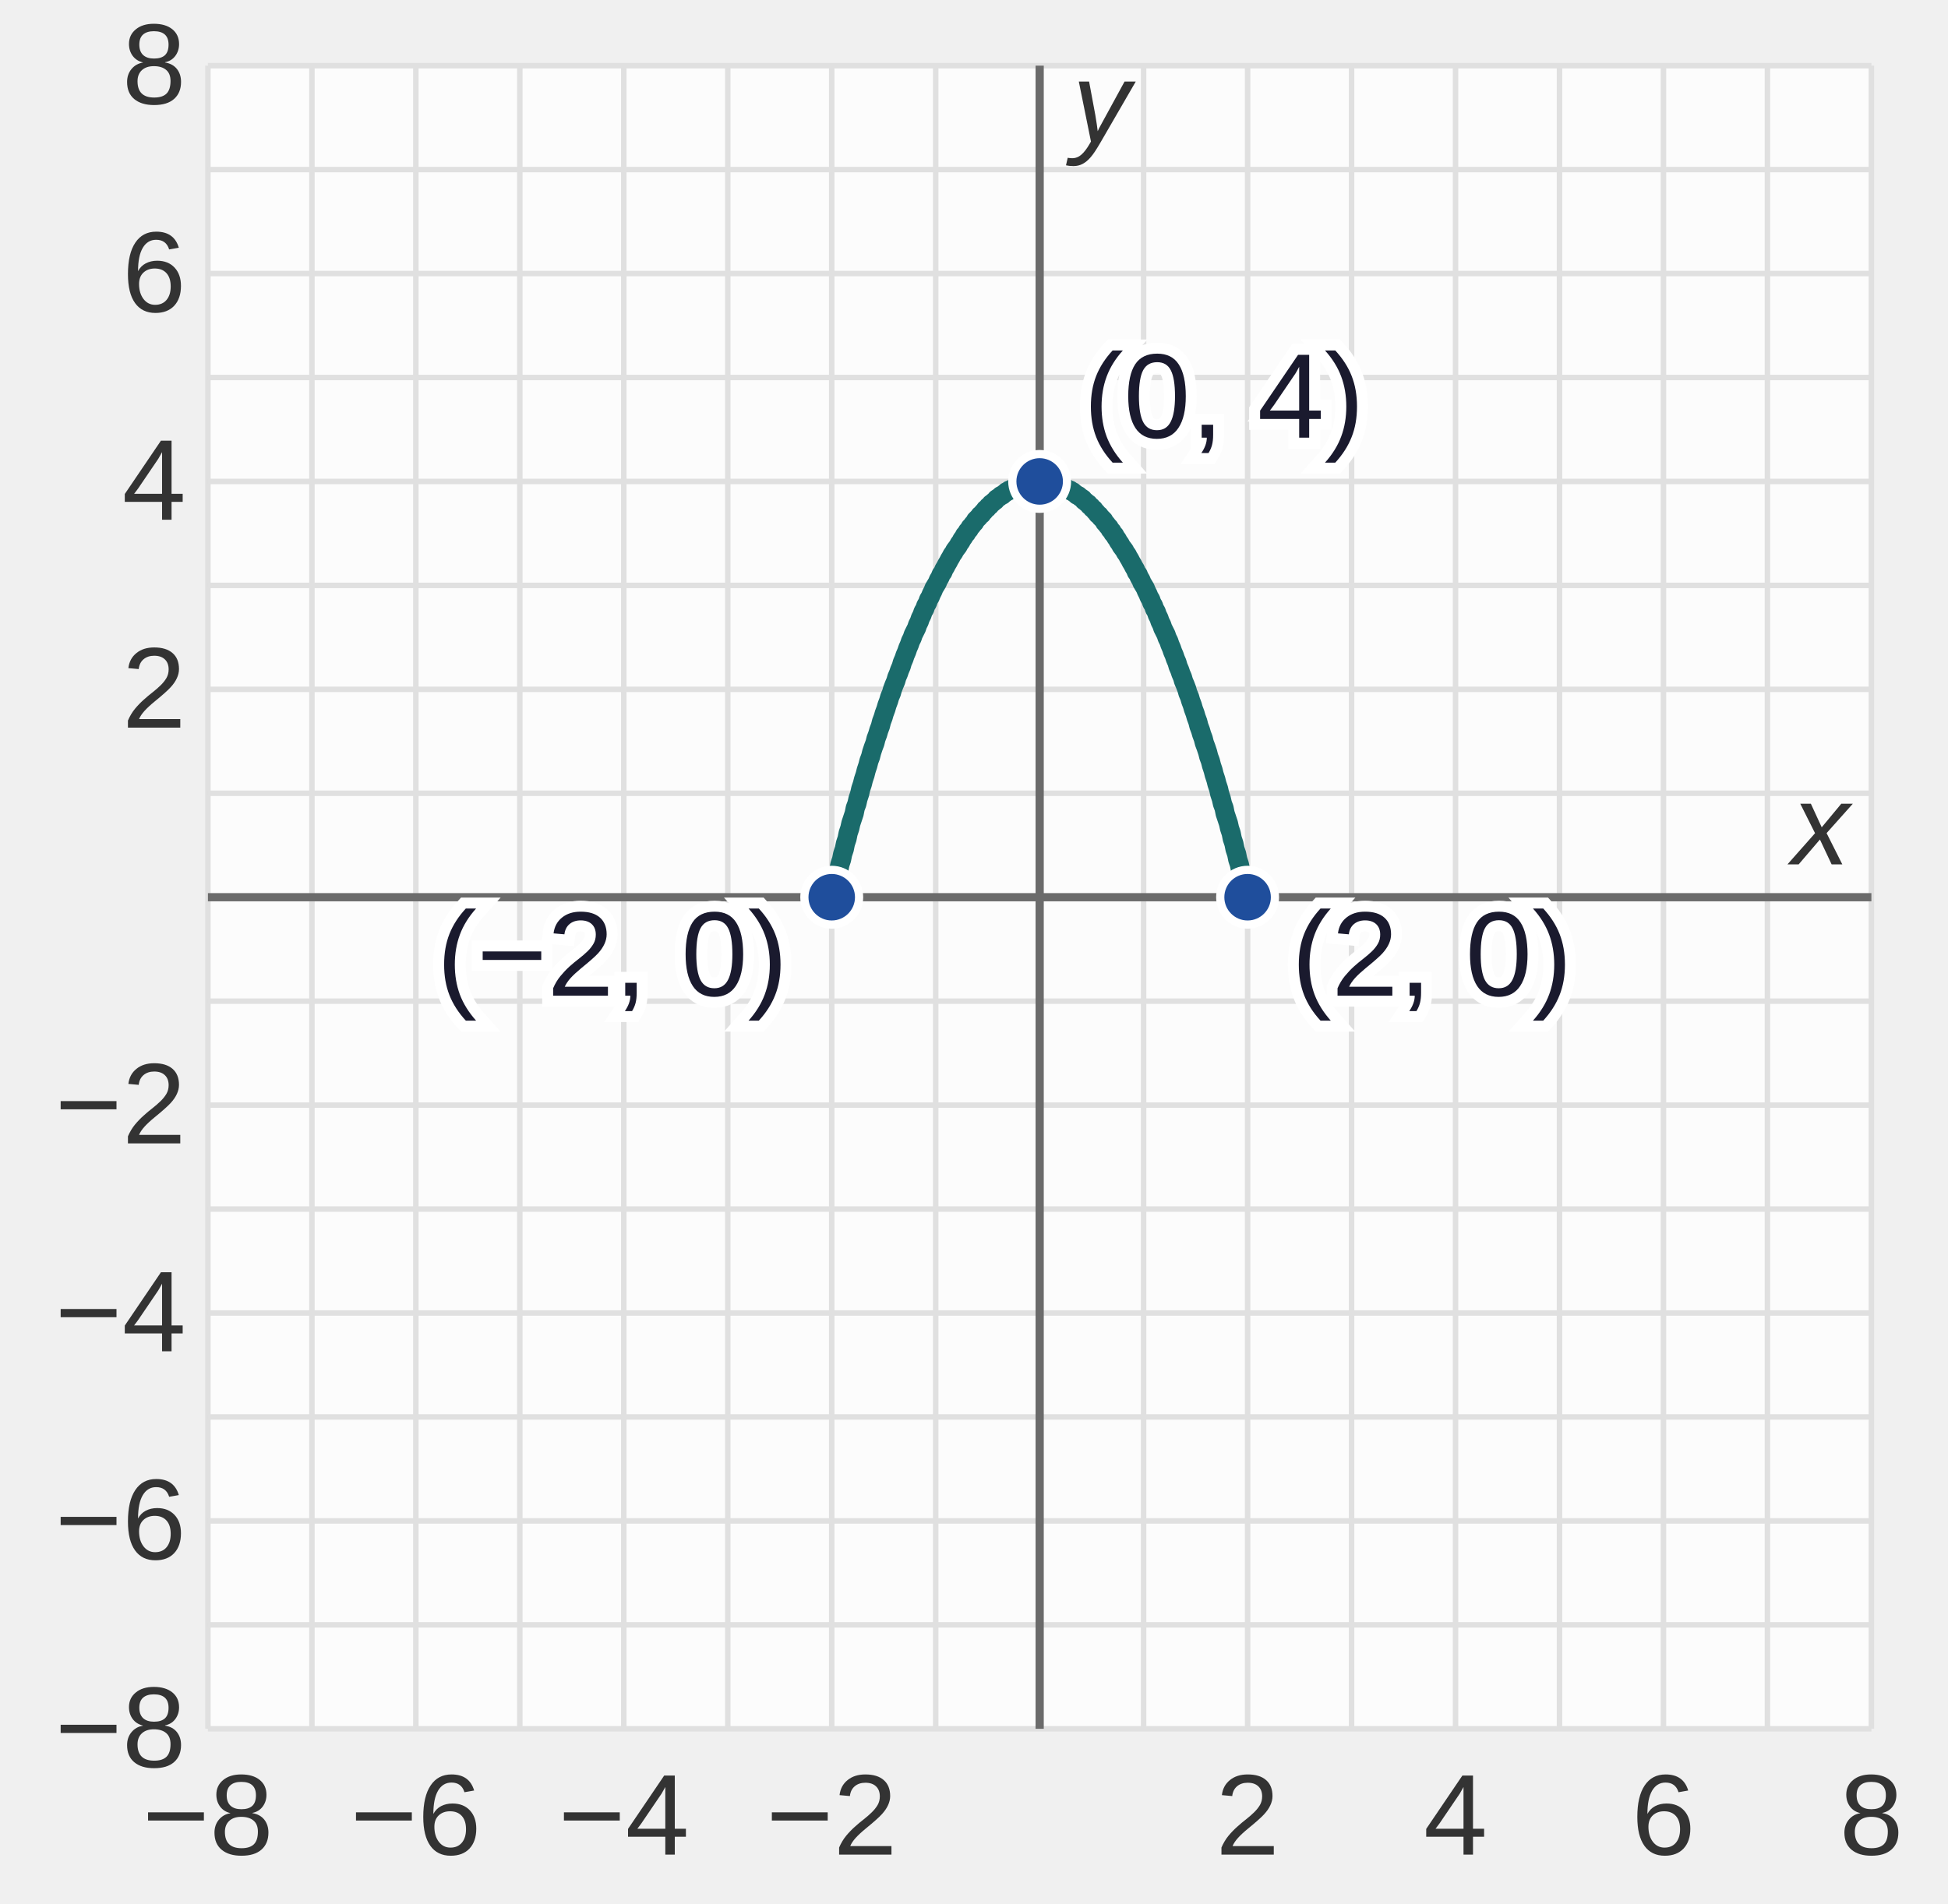
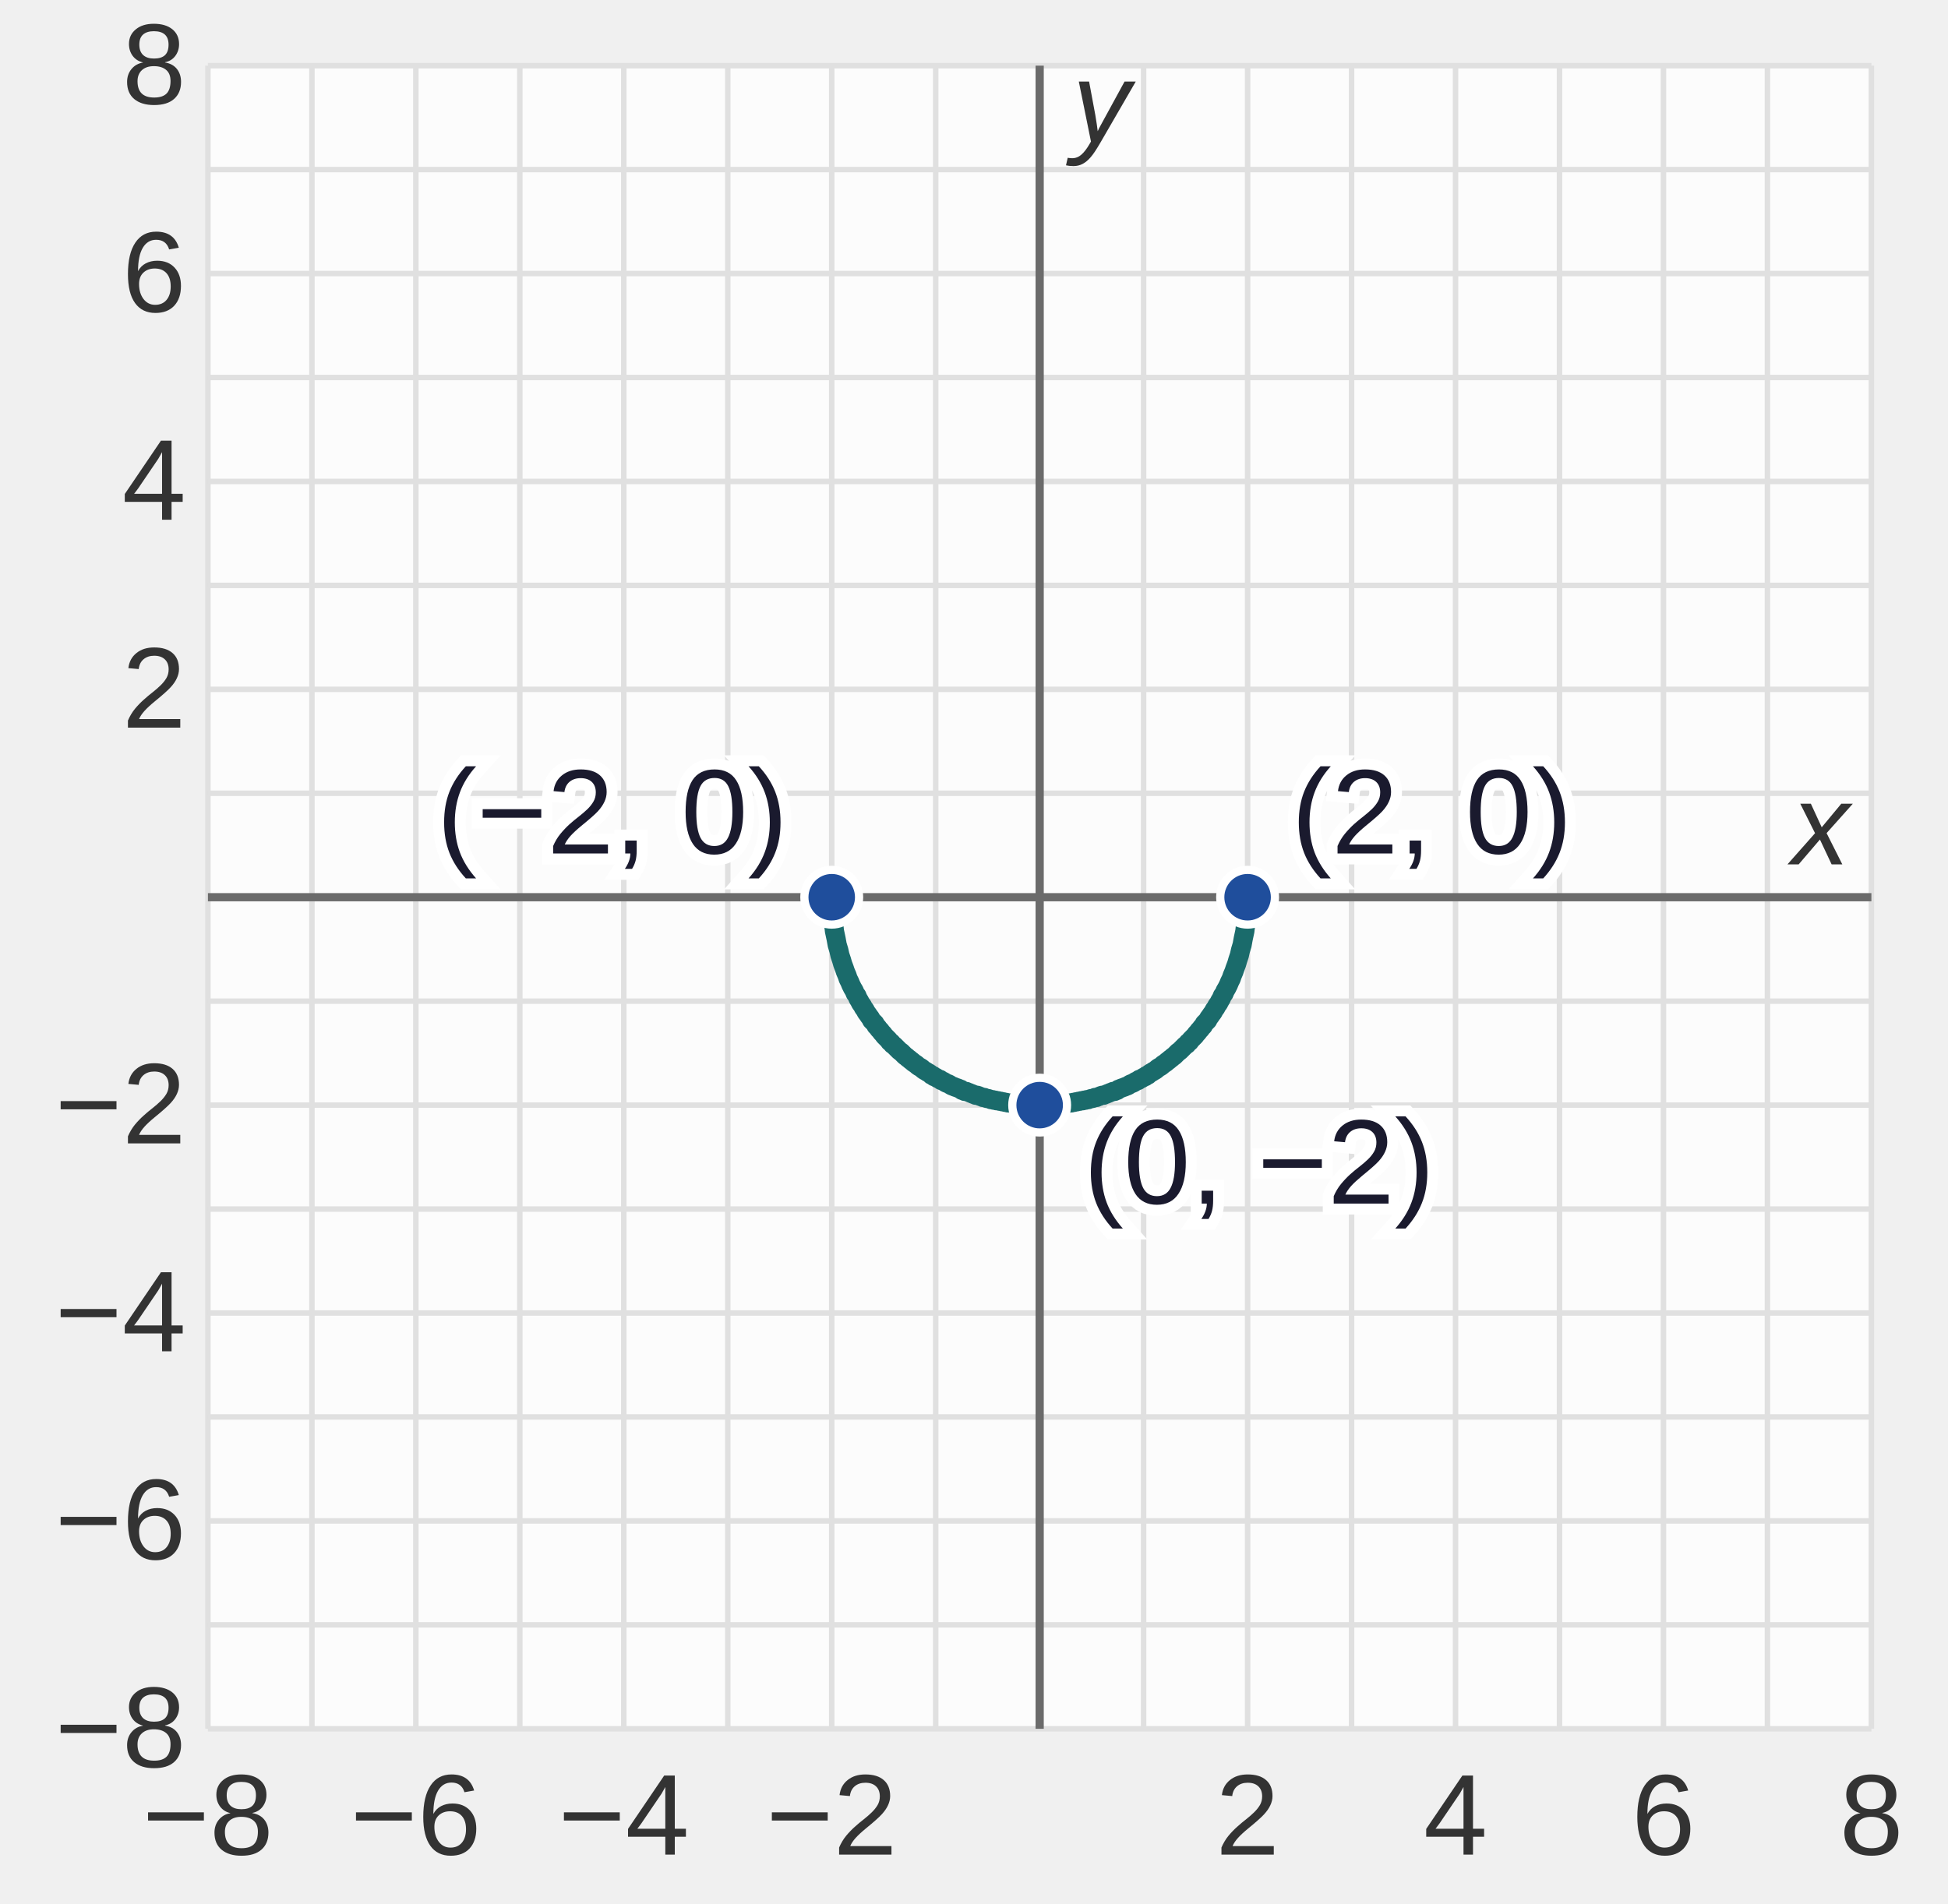
<svg viewBox="0 0 356 348" font-family="Arial, Helvetica, sans-serif" font-size="21">
  <rect x="38" y="12" width="304" height="304" fill="#fcfcfc" />
  <g stroke="#e0e0e0" stroke-width="1">
    <line x1="38" y1="12" x2="38" y2="316" />
    <line x1="57" y1="12" x2="57" y2="316" />
    <line x1="76" y1="12" x2="76" y2="316" />
    <line x1="95" y1="12" x2="95" y2="316" />
    <line x1="114" y1="12" x2="114" y2="316" />
    <line x1="133" y1="12" x2="133" y2="316" />
    <line x1="152" y1="12" x2="152" y2="316" />
    <line x1="171" y1="12" x2="171" y2="316" />
    <line x1="190" y1="12" x2="190" y2="316" />
    <line x1="209" y1="12" x2="209" y2="316" />
    <line x1="228" y1="12" x2="228" y2="316" />
    <line x1="247" y1="12" x2="247" y2="316" />
    <line x1="266" y1="12" x2="266" y2="316" />
    <line x1="285" y1="12" x2="285" y2="316" />
    <line x1="304" y1="12" x2="304" y2="316" />
    <line x1="323" y1="12" x2="323" y2="316" />
    <line x1="342" y1="12" x2="342" y2="316" />
    <line x1="38" y1="316" x2="342" y2="316" />
    <line x1="38" y1="297" x2="342" y2="297" />
    <line x1="38" y1="278" x2="342" y2="278" />
    <line x1="38" y1="259" x2="342" y2="259" />
    <line x1="38" y1="240" x2="342" y2="240" />
    <line x1="38" y1="221" x2="342" y2="221" />
    <line x1="38" y1="202" x2="342" y2="202" />
    <line x1="38" y1="183" x2="342" y2="183" />
    <line x1="38" y1="164" x2="342" y2="164" />
    <line x1="38" y1="145" x2="342" y2="145" />
    <line x1="38" y1="126" x2="342" y2="126" />
    <line x1="38" y1="107" x2="342" y2="107" />
    <line x1="38" y1="88" x2="342" y2="88" />
    <line x1="38" y1="69" x2="342" y2="69" />
    <line x1="38" y1="50" x2="342" y2="50" />
    <line x1="38" y1="31" x2="342" y2="31" />
    <line x1="38" y1="12" x2="342" y2="12" />
  </g>
  <g stroke="#6b6b6b" stroke-width="1.5">
    <line x1="38" y1="164" x2="342" y2="164" />
    <line x1="190" y1="12" x2="190" y2="316" />
  </g>
  <g fill="#333" text-anchor="middle">
    <text x="38" y="339">−8</text>
    <text x="76" y="339">−6</text>
    <text x="114" y="339">−4</text>
    <text x="152" y="339">−2</text>
    <text x="228" y="339">2</text>
    <text x="266" y="339">4</text>
    <text x="304" y="339">6</text>
    <text x="342" y="339">8</text>
  </g>
  <g fill="#333" text-anchor="end">
    <text x="34" y="323">−8</text>
    <text x="34" y="285">−6</text>
    <text x="34" y="247">−4</text>
    <text x="34" y="209">−2</text>
    <text x="34" y="133">2</text>
    <text x="34" y="95">4</text>
    <text x="34" y="57">6</text>
    <text x="34" y="19">8</text>
  </g>
  <text x="338" y="158" text-anchor="end" fill="#333" font-style="italic">x</text>
  <text x="196" y="26" fill="#333" font-style="italic">y</text>
-   <polyline points="152,164 152.3,163 152.5,162 152.8,161 153,160 153.3,159 153.5,158 153.8,157.1 154,156.1 154.3,155.2 154.5,154.2 154.8,153.3 155,152.3 155.3,151.4 155.5,150.5 155.8,149.6 156.1,148.7 156.3,147.7 156.6,146.9 156.8,146 157.1,145.1 157.3,144.2 157.6,143.3 157.8,142.5 158.1,141.6 158.3,140.8 158.6,139.9 158.8,139.1 159.1,138.3 159.3,137.5 159.6,136.6 159.9,135.8 160.1,135 160.4,134.2 160.6,133.5 160.9,132.7 161.1,131.9 161.4,131.1 161.6,130.4 161.9,129.6 162.1,128.9 162.4,128.1 162.6,127.4 162.9,126.7 163.1,126 163.4,125.2 163.7,124.5 163.9,123.8 164.2,123.1 164.4,122.5 164.7,121.8 164.9,121.1 165.2,120.4 165.4,119.8 165.7,119.1 165.9,118.5 166.2,117.8 166.4,117.2 166.7,116.6 166.9,116 167.2,115.4 167.5,114.8 167.7,114.2 168,113.6 168.2,113 168.5,112.4 168.7,111.8 169,111.3 169.2,110.7 169.5,110.2 169.7,109.6 170,109.1 170.2,108.6 170.5,108 170.7,107.5 171,107 171.3,106.5 171.5,106 171.8,105.5 172,105 172.3,104.6 172.5,104.1 172.8,103.6 173,103.2 173.3,102.7 173.5,102.3 173.8,101.8 174,101.4 174.3,101 174.5,100.6 174.8,100.2 175.1,99.8 175.3,99.4 175.6,99 175.8,98.6 176.1,98.2 176.3,97.8 176.6,97.5 176.8,97.1 177.1,96.8 177.3,96.4 177.6,96.1 177.8,95.8 178.1,95.5 178.3,95.1 178.6,94.8 178.9,94.5 179.1,94.2 179.4,94 179.6,93.7 179.9,93.4 180.1,93.1 180.4,92.9 180.6,92.6 180.9,92.4 181.1,92.1 181.4,91.9 181.6,91.7 181.9,91.5 182.1,91.2 182.4,91 182.7,90.8 182.9,90.6 183.2,90.5 183.4,90.3 183.7,90.1 183.9,89.9 184.2,89.8 184.4,89.6 184.7,89.5 184.9,89.4 185.2,89.2 185.4,89.1 185.7,89 185.9,88.9 186.2,88.8 186.5,88.7 186.7,88.6 187,88.5 187.2,88.4 187.5,88.3 187.7,88.3 188,88.2 188.2,88.2 188.5,88.1 188.7,88.1 189,88.1 189.2,88 189.5,88 189.7,88 190,88 190.3,88 190.5,88 190.8,88 191,88.1 191.3,88.1 191.5,88.1 191.8,88.2 192,88.2 192.3,88.3 192.5,88.3 192.8,88.4 193,88.5 193.3,88.6 193.5,88.7 193.8,88.8 194.1,88.9 194.3,89 194.6,89.1 194.8,89.2 195.1,89.4 195.3,89.5 195.6,89.6 195.8,89.8 196.1,89.9 196.3,90.1 196.6,90.3 196.8,90.5 197.1,90.6 197.3,90.8 197.6,91 197.9,91.2 198.1,91.5 198.4,91.7 198.6,91.9 198.9,92.1 199.1,92.4 199.4,92.6 199.6,92.9 199.9,93.1 200.1,93.4 200.4,93.7 200.6,94 200.9,94.2 201.1,94.5 201.4,94.8 201.7,95.1 201.9,95.5 202.2,95.8 202.4,96.1 202.7,96.4 202.9,96.8 203.2,97.1 203.4,97.5 203.7,97.8 203.9,98.2 204.2,98.6 204.4,99 204.7,99.4 204.9,99.8 205.2,100.2 205.5,100.6 205.7,101 206,101.4 206.2,101.8 206.5,102.3 206.7,102.7 207,103.2 207.2,103.6 207.5,104.1 207.7,104.6 208,105 208.2,105.5 208.5,106 208.7,106.5 209,107 209.3,107.5 209.5,108 209.8,108.6 210,109.1 210.3,109.6 210.5,110.2 210.8,110.7 211,111.3 211.3,111.8 211.5,112.4 211.8,113 212,113.6 212.3,114.2 212.5,114.8 212.8,115.4 213.1,116 213.3,116.6 213.6,117.2 213.8,117.8 214.1,118.5 214.3,119.1 214.6,119.8 214.8,120.4 215.1,121.1 215.3,121.8 215.6,122.5 215.8,123.1 216.1,123.8 216.3,124.5 216.6,125.2 216.9,126 217.1,126.7 217.4,127.4 217.6,128.1 217.9,128.9 218.1,129.6 218.4,130.4 218.6,131.1 218.9,131.9 219.1,132.7 219.4,133.5 219.6,134.2 219.9,135 220.1,135.8 220.4,136.6 220.7,137.5 220.9,138.3 221.2,139.1 221.4,139.9 221.7,140.8 221.9,141.6 222.2,142.5 222.4,143.3 222.7,144.2 222.9,145.1 223.2,146 223.4,146.9 223.7,147.7 223.9,148.7 224.2,149.6 224.5,150.5 224.7,151.4 225,152.3 225.2,153.3 225.5,154.2 225.7,155.2 226,156.1 226.2,157.1 226.5,158 226.7,159 227,160 227.2,161 227.5,162 227.7,163 228,164" fill="none" stroke="#1a6b6b" stroke-width="3.5" stroke-linejoin="round" />
+   <polyline points="152,164 152.3,168.4 152.5,170.2 152.8,171.6 153,172.7 153.3,173.7 153.5,174.6 153.8,175.5 154,176.2 154.3,177 154.5,177.6 154.8,178.3 155,178.9 155.3,179.5 155.5,180 155.8,180.6 156.1,181.1 156.3,181.6 156.6,182 156.8,182.5 157.1,183 157.3,183.4 157.6,183.8 157.8,184.2 158.1,184.6 158.3,185 158.6,185.4 158.8,185.7 159.1,186.1 159.3,186.5 159.6,186.8 159.9,187.1 160.1,187.5 160.4,187.8 160.6,188.1 160.9,188.4 161.1,188.7 161.4,189 161.6,189.3 161.9,189.6 162.1,189.8 162.4,190.1 162.6,190.4 162.9,190.6 163.1,190.9 163.4,191.1 163.7,191.4 163.9,191.6 164.2,191.9 164.4,192.1 164.7,192.3 164.9,192.5 165.2,192.8 165.4,193 165.7,193.2 165.9,193.4 166.2,193.6 166.4,193.8 166.7,194 166.9,194.2 167.2,194.4 167.5,194.6 167.7,194.8 168,195 168.2,195.1 168.5,195.3 168.7,195.5 169,195.7 169.2,195.8 169.5,196 169.7,196.1 170,196.3 170.2,196.5 170.5,196.6 170.7,196.8 171,196.9 171.3,197.1 171.5,197.2 171.8,197.3 172,197.5 172.3,197.6 172.5,197.7 172.8,197.9 173,198 173.3,198.1 173.5,198.2 173.8,198.4 174,198.5 174.3,198.6 174.5,198.7 174.8,198.8 175.1,198.9 175.3,199 175.6,199.1 175.8,199.3 176.1,199.4 176.3,199.5 176.6,199.5 176.8,199.6 177.1,199.7 177.3,199.8 177.6,199.9 177.8,200 178.1,200.1 178.3,200.2 178.6,200.2 178.9,200.3 179.1,200.4 179.4,200.5 179.6,200.6 179.9,200.6 180.1,200.7 180.4,200.8 180.6,200.8 180.9,200.9 181.1,201 181.4,201 181.6,201.1 181.9,201.1 182.1,201.2 182.4,201.2 182.7,201.3 182.9,201.3 183.2,201.4 183.4,201.4 183.7,201.5 183.9,201.5 184.2,201.6 184.4,201.6 184.7,201.6 184.9,201.7 185.2,201.7 185.4,201.7 185.7,201.8 185.9,201.8 186.2,201.8 186.5,201.8 186.7,201.9 187,201.9 187.2,201.9 187.5,201.9 187.7,201.9 188,201.9 188.2,202 188.5,202 188.7,202 189,202 189.2,202 189.5,202 189.7,202 190,202 190.3,202 190.5,202 190.8,202 191,202 191.3,202 191.5,202 191.8,202 192,201.9 192.3,201.9 192.5,201.9 192.8,201.9 193,201.9 193.3,201.9 193.5,201.8 193.8,201.8 194.1,201.8 194.3,201.8 194.6,201.7 194.8,201.7 195.1,201.7 195.3,201.6 195.6,201.6 195.8,201.6 196.1,201.5 196.3,201.5 196.6,201.4 196.8,201.4 197.1,201.3 197.3,201.3 197.6,201.2 197.9,201.2 198.1,201.1 198.4,201.1 198.6,201 198.9,201 199.1,200.9 199.4,200.8 199.6,200.8 199.9,200.7 200.1,200.6 200.4,200.6 200.6,200.5 200.9,200.4 201.1,200.3 201.4,200.2 201.7,200.2 201.9,200.1 202.2,200 202.4,199.9 202.7,199.8 202.9,199.7 203.2,199.6 203.4,199.5 203.7,199.5 203.9,199.4 204.2,199.3 204.4,199.1 204.7,199 204.9,198.9 205.2,198.8 205.5,198.7 205.7,198.6 206,198.5 206.2,198.4 206.5,198.2 206.7,198.1 207,198 207.2,197.9 207.5,197.7 207.7,197.6 208,197.5 208.2,197.3 208.5,197.2 208.7,197.1 209,196.9 209.3,196.8 209.5,196.6 209.8,196.5 210,196.3 210.3,196.1 210.5,196 210.8,195.8 211,195.7 211.3,195.5 211.5,195.3 211.8,195.1 212,195 212.3,194.8 212.5,194.6 212.8,194.4 213.1,194.2 213.3,194 213.6,193.8 213.8,193.6 214.1,193.4 214.3,193.2 214.6,193 214.8,192.8 215.1,192.5 215.3,192.3 215.6,192.1 215.8,191.9 216.1,191.6 216.3,191.4 216.6,191.1 216.9,190.9 217.1,190.6 217.4,190.4 217.6,190.1 217.9,189.8 218.1,189.6 218.4,189.3 218.6,189 218.9,188.7 219.1,188.4 219.4,188.1 219.6,187.8 219.9,187.5 220.1,187.1 220.4,186.8 220.7,186.5 220.9,186.1 221.2,185.7 221.4,185.4 221.7,185 221.9,184.6 222.2,184.2 222.4,183.8 222.7,183.4 222.9,183 223.2,182.5 223.4,182 223.7,181.6 223.9,181.1 224.2,180.6 224.5,180 224.7,179.5 225,178.9 225.2,178.3 225.5,177.6 225.7,177 226,176.2 226.2,175.5 226.5,174.6 226.7,173.7 227,172.7 227.2,171.6 227.5,170.2 227.7,168.4 228,164" fill="none" stroke="#1a6b6b" stroke-width="3.5" stroke-linejoin="round" />
  <circle cx="152" cy="164" r="5" fill="#1f4e9c" stroke="#fff" stroke-width="1.5" />
-   <text x="144" y="182" text-anchor="end" fill="#1a1a2e" font-size="22" paint-order="stroke" stroke="#fff" stroke-width="4">(−2, 0)</text>
-   <circle cx="190" cy="88" r="5" fill="#1f4e9c" stroke="#fff" stroke-width="1.5" />
-   <text x="198" y="80" text-anchor="start" fill="#1a1a2e" font-size="22" paint-order="stroke" stroke="#fff" stroke-width="4">(0, 4)</text>
+   <text x="144" y="156" text-anchor="end" fill="#1a1a2e" font-size="22" paint-order="stroke" stroke="#fff" stroke-width="4">(−2, 0)</text>
+   <circle cx="190" cy="202" r="5" fill="#1f4e9c" stroke="#fff" stroke-width="1.5" />
+   <text x="198" y="220" text-anchor="start" fill="#1a1a2e" font-size="22" paint-order="stroke" stroke="#fff" stroke-width="4">(0, −2)</text>
  <circle cx="228" cy="164" r="5" fill="#1f4e9c" stroke="#fff" stroke-width="1.5" />
-   <text x="236" y="182" text-anchor="start" fill="#1a1a2e" font-size="22" paint-order="stroke" stroke="#fff" stroke-width="4">(2, 0)</text>
+   <text x="236" y="156" text-anchor="start" fill="#1a1a2e" font-size="22" paint-order="stroke" stroke="#fff" stroke-width="4">(2, 0)</text>
</svg>
